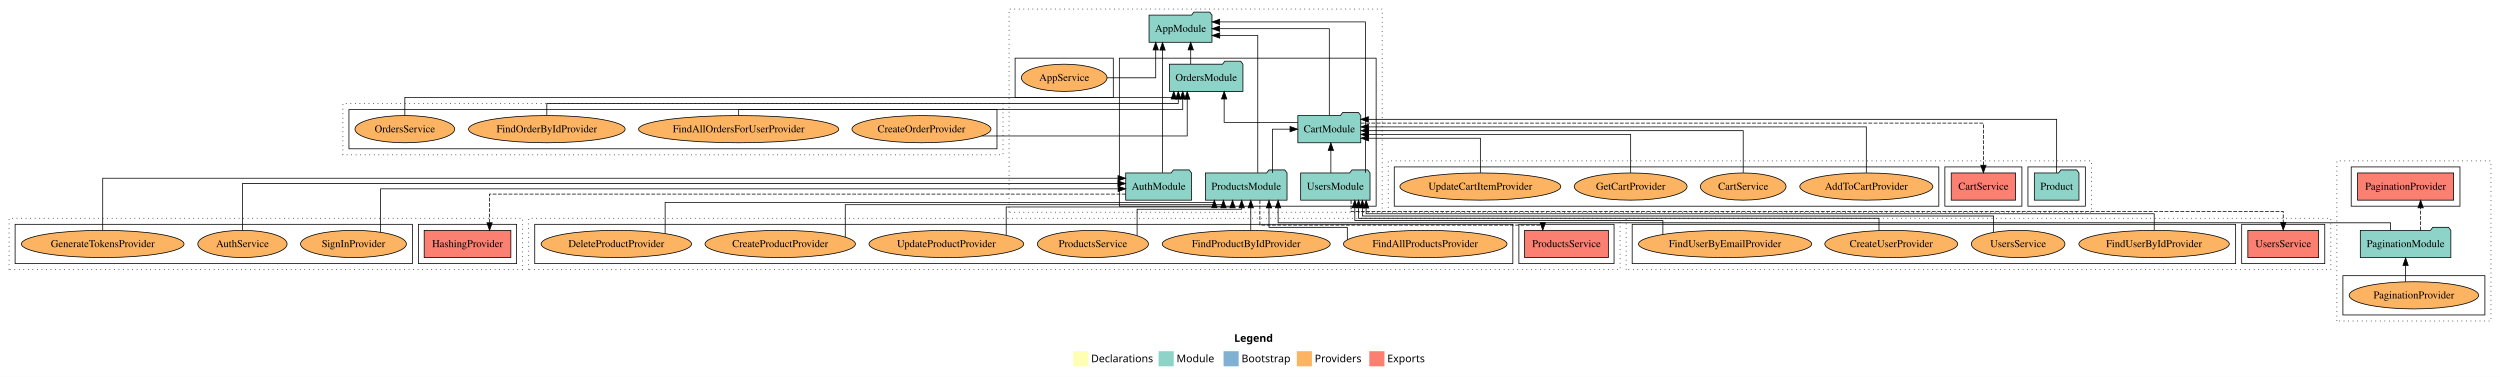
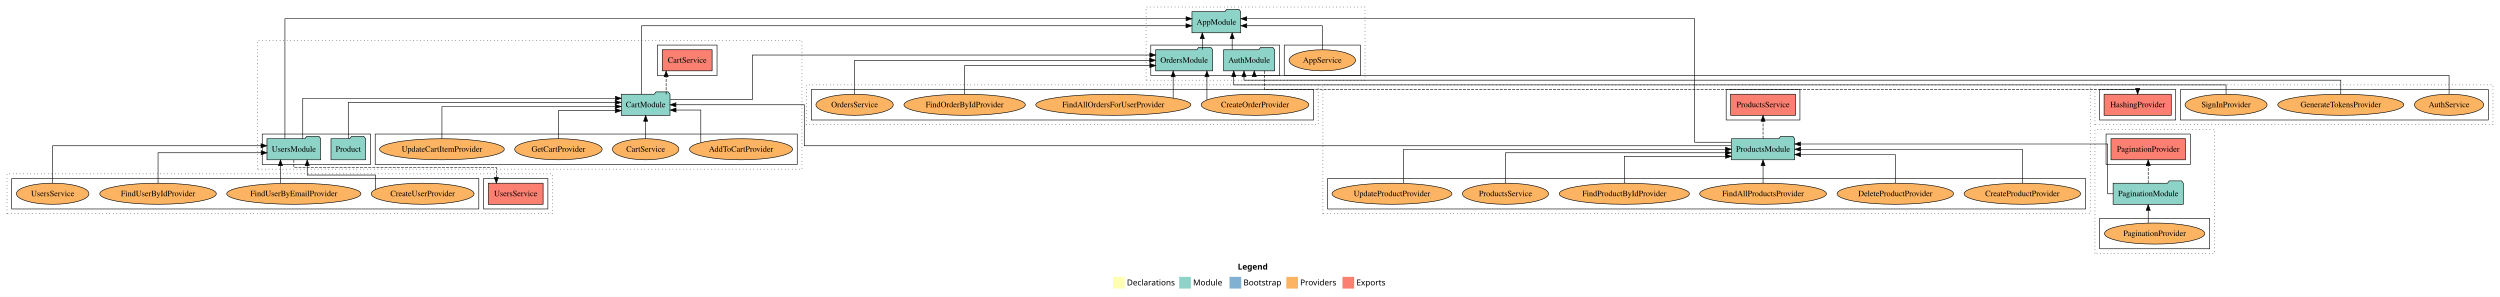
- <svg xmlns="http://www.w3.org/2000/svg" width="3310pt" height="499pt" viewBox="0.00 0.00 3310.00 499.00">
-   <g id="graph0" class="graph" transform="scale(1 1) rotate(0) translate(4 495)">
-     <polygon fill="white" stroke="transparent" points="-4,4 -4,-495 3306,-495 3306,4 -4,4" />
-     <text text-anchor="start" x="1630.01" y="-42.4" font-family="Times-12" font-weight="bold" font-size="14.00">Legend</text>
-     <polygon fill="#ffffb3" stroke="transparent" points="1417,-10 1417,-30 1437,-30 1437,-10 1417,-10" />
-     <text text-anchor="start" x="1440.63" y="-15.4" font-family="Times-12" font-size="14.00">  Declarations</text>
-     <polygon fill="#8dd3c7" stroke="transparent" points="1530,-10 1530,-30 1550,-30 1550,-10 1530,-10" />
-     <text text-anchor="start" x="1553.73" y="-15.4" font-family="Times-12" font-size="14.00">  Module</text>
-     <polygon fill="#80b1d3" stroke="transparent" points="1616,-10 1616,-30 1636,-30 1636,-10 1616,-10" />
-     <text text-anchor="start" x="1639.78" y="-15.4" font-family="Times-12" font-size="14.00">  Bootstrap</text>
-     <polygon fill="#fdb462" stroke="transparent" points="1713,-10 1713,-30 1733,-30 1733,-10 1713,-10" />
-     <text text-anchor="start" x="1736.67" y="-15.4" font-family="Times-12" font-size="14.00">  Providers</text>
-     <polygon fill="#fb8072" stroke="transparent" points="1809,-10 1809,-30 1829,-30 1829,-10 1809,-10" />
-     <text text-anchor="start" x="1832.73" y="-15.4" font-family="Times-12" font-size="14.00">  Exports</text>
+ <svg xmlns="http://www.w3.org/2000/svg" width="4271pt" height="507pt" viewBox="0.00 0.00 4271.00 507.00">
+   <g id="graph0" class="graph" transform="scale(1 1) rotate(0) translate(4 503)">
+     <polygon fill="white" stroke="transparent" points="-4,4 -4,-503 4267,-503 4267,4 -4,4" />
+     <text text-anchor="start" x="2110.51" y="-42.4" font-family="Times-12" font-weight="bold" font-size="14.00">Legend</text>
+     <polygon fill="#ffffb3" stroke="transparent" points="1897.5,-10 1897.5,-30 1917.5,-30 1917.5,-10 1897.5,-10" />
+     <text text-anchor="start" x="1921.13" y="-15.4" font-family="Times-12" font-size="14.00">  Declarations</text>
+     <polygon fill="#8dd3c7" stroke="transparent" points="2010.5,-10 2010.5,-30 2030.5,-30 2030.5,-10 2010.5,-10" />
+     <text text-anchor="start" x="2034.23" y="-15.4" font-family="Times-12" font-size="14.00">  Module</text>
+     <polygon fill="#80b1d3" stroke="transparent" points="2096.5,-10 2096.5,-30 2116.5,-30 2116.5,-10 2096.5,-10" />
+     <text text-anchor="start" x="2120.28" y="-15.4" font-family="Times-12" font-size="14.00">  Bootstrap</text>
+     <polygon fill="#fdb462" stroke="transparent" points="2193.5,-10 2193.5,-30 2213.5,-30 2213.5,-10 2193.5,-10" />
+     <text text-anchor="start" x="2217.17" y="-15.4" font-family="Times-12" font-size="14.00">  Providers</text>
+     <polygon fill="#fb8072" stroke="transparent" points="2289.5,-10 2289.5,-30 2309.5,-30 2309.5,-10 2289.5,-10" />
+     <text text-anchor="start" x="2313.23" y="-15.4" font-family="Times-12" font-size="14.00">  Exports</text>
+     <g id="clust25" class="cluster">
+       <polygon fill="none" stroke="black" stroke-dasharray="1,5" points="3575,-70 3575,-282 3779,-282 3779,-70 3575,-70" />
+     </g>
+     <g id="clust28" class="cluster">
+       <polygon fill="none" stroke="black" points="3594,-222 3594,-274 3738,-274 3738,-222 3594,-222" />
+     </g>
+     <g id="clust30" class="cluster">
+       <polygon fill="none" stroke="black" points="3583,-78 3583,-130 3771,-130 3771,-78 3583,-78" />
+     </g>
+     <g id="clust31" class="cluster">
+       <polygon fill="none" stroke="black" stroke-dasharray="1,5" points="2256,-138 2256,-358 3567,-358 3567,-138 2256,-138" />
+     </g>
+     <g id="clust34" class="cluster">
+       <polygon fill="none" stroke="black" points="2945,-298 2945,-350 3071,-350 3071,-298 2945,-298" />
+     </g>
+     <g id="clust36" class="cluster">
+       <polygon fill="none" stroke="black" points="2264,-146 2264,-198 3559,-198 3559,-146 2264,-146" />
+     </g>
+     <g id="clust13" class="cluster">
+       <polygon fill="none" stroke="black" stroke-dasharray="1,5" points="436,-214 436,-434 1366,-434 1366,-214 436,-214" />
+     </g>
+     <g id="clust16" class="cluster">
+       <polygon fill="none" stroke="black" points="1119,-374 1119,-426 1221,-426 1221,-374 1119,-374" />
+     </g>
+     <g id="clust18" class="cluster">
+       <polygon fill="none" stroke="black" points="637,-222 637,-274 1358,-274 1358,-222 637,-222" />
+     </g>
+     <g id="clust15" class="cluster">
+       <polygon fill="none" stroke="black" points="444,-222 444,-274 629,-274 629,-222 444,-222" />
+     </g>
    <g id="clust1" class="cluster">
-       <polygon fill="none" stroke="black" stroke-dasharray="1,5" points="1332,-214 1332,-483 1826,-483 1826,-214 1332,-214" />
+       <polygon fill="none" stroke="black" stroke-dasharray="1,5" points="1954,-366 1954,-491 2328,-491 2328,-366 1954,-366" />
+     </g>
+     <g id="clust6" class="cluster">
+       <polygon fill="none" stroke="black" points="2190,-374 2190,-426 2320,-426 2320,-374 2190,-374" />
    </g>
    <g id="clust3" class="cluster">
-       <polygon fill="none" stroke="black" points="1478,-222 1478,-418 1818,-418 1818,-222 1478,-222" />
-     </g>
-     <g id="clust6" class="cluster">
-       <polygon fill="none" stroke="black" points="1340,-366 1340,-418 1470,-418 1470,-366 1340,-366" />
+       <polygon fill="none" stroke="black" points="1962,-374 1962,-426 2182,-426 2182,-374 1962,-374" />
+     </g>
+     <g id="clust19" class="cluster">
+       <polygon fill="none" stroke="black" stroke-dasharray="1,5" points="1374,-290 1374,-358 2248,-358 2248,-290 1374,-290" />
+     </g>
+     <g id="clust24" class="cluster">
+       <polygon fill="none" stroke="black" points="1382,-298 1382,-350 2240,-350 2240,-298 1382,-298" />
+     </g>
+     <g id="clust37" class="cluster">
+       <polygon fill="none" stroke="black" stroke-dasharray="1,5" points="8,-138 8,-206 940,-206 940,-138 8,-138" />
+     </g>
+     <g id="clust40" class="cluster">
+       <polygon fill="none" stroke="black" points="822,-146 822,-198 932,-198 932,-146 822,-146" />
+     </g>
+     <g id="clust42" class="cluster">
+       <polygon fill="none" stroke="black" points="16,-146 16,-198 814,-198 814,-146 16,-146" />
    </g>
    <g id="clust7" class="cluster">
-       <polygon fill="none" stroke="black" stroke-dasharray="1,5" points="8,-138 8,-206 688,-206 688,-138 8,-138" />
+       <polygon fill="none" stroke="black" stroke-dasharray="1,5" points="3575,-290 3575,-358 4255,-358 4255,-290 3575,-290" />
+     </g>
+     <g id="clust12" class="cluster">
+       <polygon fill="none" stroke="black" points="3721,-298 3721,-350 4247,-350 4247,-298 3721,-298" />
    </g>
    <g id="clust10" class="cluster">
-       <polygon fill="none" stroke="black" points="550,-146 550,-198 680,-198 680,-146 550,-146" />
-     </g>
-     <g id="clust12" class="cluster">
-       <polygon fill="none" stroke="black" points="16,-146 16,-198 542,-198 542,-146 16,-146" />
-     </g>
-     <g id="clust13" class="cluster">
-       <polygon fill="none" stroke="black" stroke-dasharray="1,5" points="1834,-214 1834,-282 2765,-282 2765,-214 1834,-214" />
-     </g>
-     <g id="clust15" class="cluster">
-       <polygon fill="none" stroke="black" points="2681,-222 2681,-274 2757,-274 2757,-222 2681,-222" />
-     </g>
-     <g id="clust16" class="cluster">
-       <polygon fill="none" stroke="black" points="2571,-222 2571,-274 2673,-274 2673,-222 2571,-222" />
-     </g>
-     <g id="clust18" class="cluster">
-       <polygon fill="none" stroke="black" points="1842,-222 1842,-274 2563,-274 2563,-222 1842,-222" />
-     </g>
-     <g id="clust19" class="cluster">
-       <polygon fill="none" stroke="black" stroke-dasharray="1,5" points="450,-290 450,-358 1324,-358 1324,-290 450,-290" />
-     </g>
-     <g id="clust24" class="cluster">
-       <polygon fill="none" stroke="black" points="458,-298 458,-350 1316,-350 1316,-298 458,-298" />
-     </g>
-     <g id="clust25" class="cluster">
-       <polygon fill="none" stroke="black" stroke-dasharray="1,5" points="3090,-70 3090,-282 3294,-282 3294,-70 3090,-70" />
-     </g>
-     <g id="clust28" class="cluster">
-       <polygon fill="none" stroke="black" points="3109,-222 3109,-274 3253,-274 3253,-222 3109,-222" />
-     </g>
-     <g id="clust30" class="cluster">
-       <polygon fill="none" stroke="black" points="3098,-78 3098,-130 3286,-130 3286,-78 3098,-78" />
-     </g>
-     <g id="clust31" class="cluster">
-       <polygon fill="none" stroke="black" stroke-dasharray="1,5" points="696,-138 696,-206 2141,-206 2141,-138 696,-138" />
-     </g>
-     <g id="clust34" class="cluster">
-       <polygon fill="none" stroke="black" points="2007,-146 2007,-198 2133,-198 2133,-146 2007,-146" />
-     </g>
-     <g id="clust36" class="cluster">
-       <polygon fill="none" stroke="black" points="704,-146 704,-198 1999,-198 1999,-146 704,-146" />
-     </g>
-     <g id="clust37" class="cluster">
-       <polygon fill="none" stroke="black" stroke-dasharray="1,5" points="2149,-138 2149,-206 3082,-206 3082,-138 2149,-138" />
-     </g>
-     <g id="clust40" class="cluster">
-       <polygon fill="none" stroke="black" points="2964,-146 2964,-198 3074,-198 3074,-146 2964,-146" />
-     </g>
-     <g id="clust42" class="cluster">
-       <polygon fill="none" stroke="black" points="2157,-146 2157,-198 2956,-198 2956,-146 2157,-146" />
+       <polygon fill="none" stroke="black" points="3583,-298 3583,-350 3713,-350 3713,-298 3583,-298" />
    </g>
    <g id="node1" class="node">
-       <polygon fill="#8dd3c7" stroke="black" points="1573.55,-266 1570.55,-270 1549.55,-270 1546.55,-266 1486.45,-266 1486.45,-230 1573.55,-230 1573.55,-266" />
-       <text text-anchor="middle" x="1530" y="-243.8" font-family="Times,serif" font-size="14.00">AuthModule</text>
+       <polygon fill="#8dd3c7" stroke="black" points="2173.55,-418 2170.55,-422 2149.55,-422 2146.55,-418 2086.45,-418 2086.45,-382 2173.55,-382 2173.55,-418" />
+       <text text-anchor="middle" x="2130" y="-395.8" font-family="Times,serif" font-size="14.00">AuthModule</text>
    </g>
    <g id="node6" class="node">
-       <polygon fill="#8dd3c7" stroke="black" points="1600.66,-475 1597.66,-479 1576.66,-479 1573.66,-475 1517.34,-475 1517.34,-439 1600.66,-439 1600.66,-475" />
-       <text text-anchor="middle" x="1559" y="-452.8" font-family="Times,serif" font-size="14.00">AppModule</text>
+       <polygon fill="#8dd3c7" stroke="black" points="2115.66,-483 2112.66,-487 2091.66,-487 2088.66,-483 2032.34,-483 2032.34,-447 2115.66,-447 2115.66,-483" />
+       <text text-anchor="middle" x="2074" y="-460.8" font-family="Times,serif" font-size="14.00">AppModule</text>
    </g>
    <g id="edge1" class="edge">
-       <path fill="none" stroke="black" d="M1535.18,-266.18C1535.18,-266.18 1535.18,-428.71 1535.18,-428.71" />
-       <polygon fill="black" stroke="black" points="1531.68,-428.71 1535.18,-438.71 1538.68,-428.71 1531.68,-428.71" />
+       <path fill="none" stroke="black" d="M2101.03,-418.11C2101.03,-418.11 2101.03,-436.99 2101.03,-436.99" />
+       <polygon fill="black" stroke="black" points="2097.53,-436.99 2101.03,-446.99 2104.53,-436.99 2097.53,-436.99" />
    </g>
    <g id="node8" class="node">
-       <polygon fill="#fb8072" stroke="black" points="672.37,-190 557.63,-190 557.63,-154 672.37,-154 672.37,-190" />
-       <text text-anchor="middle" x="615" y="-167.8" font-family="Times,serif" font-size="14.00">HashingProvider </text>
+       <polygon fill="#fb8072" stroke="black" points="3705.37,-342 3590.63,-342 3590.63,-306 3705.37,-306 3705.37,-342" />
+       <text text-anchor="middle" x="3648" y="-319.8" font-family="Times,serif" font-size="14.00">HashingProvider </text>
    </g>
    <g id="edge7" class="edge">
-       <path fill="none" stroke="black" stroke-dasharray="5,2" d="M1486.37,-238C1308.08,-238 644.18,-238 644.18,-238 644.18,-238 644.18,-200.03 644.18,-200.03" />
-       <polygon fill="black" stroke="black" points="647.68,-200.03 644.18,-190.03 640.68,-200.03 647.68,-200.03" />
+       <path fill="none" stroke="black" stroke-dasharray="5,2" d="M2156.26,-381.95C2156.26,-367.63 2156.26,-350 2156.26,-350 2156.26,-350 3648,-350 3648,-350 3648,-350 3648,-349.21 3648,-349.21" />
+       <polygon fill="black" stroke="black" points="3651.5,-352.06 3648,-342.06 3644.5,-352.06 3651.5,-352.06" />
    </g>
    <g id="node2" class="node">
-       <polygon fill="#8dd3c7" stroke="black" points="1797.65,-342 1794.65,-346 1773.65,-346 1770.65,-342 1714.35,-342 1714.35,-306 1797.65,-306 1797.65,-342" />
-       <text text-anchor="middle" x="1756" y="-319.8" font-family="Times,serif" font-size="14.00">CartModule</text>
+       <polygon fill="#8dd3c7" stroke="black" points="1140.65,-342 1137.65,-346 1116.65,-346 1113.65,-342 1057.35,-342 1057.35,-306 1140.65,-306 1140.65,-342" />
+       <text text-anchor="middle" x="1099" y="-319.8" font-family="Times,serif" font-size="14.00">CartModule</text>
    </g>
    <g id="node3" class="node">
-       <polygon fill="#8dd3c7" stroke="black" points="1641.64,-410 1638.64,-414 1617.64,-414 1614.64,-410 1544.36,-410 1544.36,-374 1641.64,-374 1641.64,-410" />
-       <text text-anchor="middle" x="1593" y="-387.8" font-family="Times,serif" font-size="14.00">OrdersModule</text>
+       <polygon fill="#8dd3c7" stroke="black" points="2067.64,-418 2064.64,-422 2043.64,-422 2040.64,-418 1970.36,-418 1970.36,-382 2067.64,-382 2067.64,-418" />
+       <text text-anchor="middle" x="2019" y="-395.8" font-family="Times,serif" font-size="14.00">OrdersModule</text>
    </g>
    <g id="edge19" class="edge">
-       <path fill="none" stroke="black" d="M1714.23,-333C1673.22,-333 1616.77,-333 1616.77,-333 1616.77,-333 1616.77,-363.98 1616.77,-363.98" />
-       <polygon fill="black" stroke="black" points="1613.27,-363.98 1616.77,-373.98 1620.27,-363.98 1613.27,-363.98" />
+       <path fill="none" stroke="black" d="M1140.88,-333C1194.77,-333 1281.53,-333 1281.53,-333 1281.53,-333 1281.53,-409 1281.53,-409 1281.53,-409 1960.33,-409 1960.33,-409" />
+       <polygon fill="black" stroke="black" points="1960.33,-412.5 1970.33,-409 1960.33,-405.5 1960.33,-412.5" />
    </g>
    <g id="edge2" class="edge">
-       <path fill="none" stroke="black" d="M1756,-342.21C1756,-378.64 1756,-457 1756,-457 1756,-457 1610.78,-457 1610.78,-457" />
-       <polygon fill="black" stroke="black" points="1610.78,-453.5 1600.78,-457 1610.78,-460.5 1610.78,-453.5" />
+       <path fill="none" stroke="black" d="M1092.19,-342.21C1092.19,-379.06 1092.19,-459 1092.19,-459 1092.19,-459 2022.13,-459 2022.13,-459" />
+       <polygon fill="black" stroke="black" points="2022.13,-462.5 2032.13,-459 2022.13,-455.5 2022.13,-462.5" />
    </g>
    <g id="node13" class="node">
-       <polygon fill="#fb8072" stroke="black" points="2664.58,-266 2579.42,-266 2579.42,-230 2664.58,-230 2664.58,-266" />
-       <text text-anchor="middle" x="2622" y="-243.8" font-family="Times,serif" font-size="14.00">CartService </text>
+       <polygon fill="#fb8072" stroke="black" points="1212.58,-418 1127.42,-418 1127.42,-382 1212.58,-382 1212.58,-418" />
+       <text text-anchor="middle" x="1170" y="-395.8" font-family="Times,serif" font-size="14.00">CartService </text>
    </g>
    <g id="edge14" class="edge">
-       <path fill="none" stroke="black" stroke-dasharray="5,2" d="M1797.77,-332C1970.76,-332 2622,-332 2622,-332 2622,-332 2622,-276.23 2622,-276.23" />
-       <polygon fill="black" stroke="black" points="2625.5,-276.23 2622,-266.23 2618.5,-276.23 2625.5,-276.23" />
+       <path fill="none" stroke="black" stroke-dasharray="5,2" d="M1134.02,-342.01C1134.02,-342.01 1134.02,-371.85 1134.02,-371.85" />
+       <polygon fill="black" stroke="black" points="1130.52,-371.85 1134.02,-381.85 1137.52,-371.85 1130.52,-371.85" />
    </g>
    <g id="edge3" class="edge">
-       <path fill="none" stroke="black" d="M1572.5,-410.11C1572.5,-410.11 1572.5,-428.99 1572.5,-428.99" />
-       <polygon fill="black" stroke="black" points="1569,-428.99 1572.5,-438.99 1576,-428.99 1569,-428.99" />
+       <path fill="none" stroke="black" d="M2050,-418.11C2050,-418.11 2050,-436.99 2050,-436.99" />
+       <polygon fill="black" stroke="black" points="2046.5,-436.99 2050,-446.99 2053.5,-436.99 2046.5,-436.99" />
    </g>
    <g id="node4" class="node">
-       <polygon fill="#8dd3c7" stroke="black" points="1700.04,-266 1697.04,-270 1676.04,-270 1673.04,-266 1591.96,-266 1591.96,-230 1700.04,-230 1700.04,-266" />
-       <text text-anchor="middle" x="1646" y="-243.8" font-family="Times,serif" font-size="14.00">ProductsModule</text>
+       <polygon fill="#8dd3c7" stroke="black" points="3062.04,-266 3059.04,-270 3038.04,-270 3035.04,-266 2953.96,-266 2953.96,-230 3062.04,-230 3062.04,-266" />
+       <text text-anchor="middle" x="3008" y="-243.8" font-family="Times,serif" font-size="14.00">ProductsModule</text>
    </g>
    <g id="edge12" class="edge">
-       <path fill="none" stroke="black" d="M1680.79,-266.01C1680.79,-288.49 1680.79,-324 1680.79,-324 1680.79,-324 1704,-324 1704,-324" />
-       <polygon fill="black" stroke="black" points="1704,-327.5 1714,-324 1704,-320.5 1704,-327.5" />
+       <path fill="none" stroke="black" d="M2953.5,-254C2669.28,-254 1370,-254 1370,-254 1370,-254 1370,-324 1370,-324 1370,-324 1150.75,-324 1150.75,-324" />
+       <polygon fill="black" stroke="black" points="1150.75,-320.5 1140.75,-324 1150.75,-327.5 1150.75,-320.5" />
    </g>
    <g id="edge4" class="edge">
-       <path fill="none" stroke="black" d="M1661.3,-266.1C1661.3,-315.33 1661.3,-448 1661.3,-448 1661.3,-448 1610.91,-448 1610.91,-448" />
-       <polygon fill="black" stroke="black" points="1610.91,-444.5 1600.91,-448 1610.91,-451.5 1610.91,-444.5" />
+       <path fill="none" stroke="black" d="M2953.66,-260C2923.14,-260 2891.11,-260 2891.11,-260 2891.11,-260 2891.11,-471 2891.11,-471 2891.11,-471 2125.93,-471 2125.93,-471" />
+       <polygon fill="black" stroke="black" points="2125.93,-467.5 2115.93,-471 2125.93,-474.5 2125.93,-467.5" />
    </g>
    <g id="node25" class="node">
-       <polygon fill="#fb8072" stroke="black" points="2125.47,-190 2014.53,-190 2014.53,-154 2125.47,-154 2125.47,-190" />
-       <text text-anchor="middle" x="2070" y="-167.8" font-family="Times,serif" font-size="14.00">ProductsService </text>
+       <polygon fill="#fb8072" stroke="black" points="3063.47,-342 2952.53,-342 2952.53,-306 3063.47,-306 3063.47,-342" />
+       <text text-anchor="middle" x="3008" y="-319.8" font-family="Times,serif" font-size="14.00">ProductsService </text>
    </g>
    <g id="edge27" class="edge">
-       <path fill="none" stroke="black" stroke-dasharray="5,2" d="M1664.09,-229.88C1664.09,-215.22 1664.09,-197 1664.09,-197 1664.09,-197 2038.63,-197 2038.63,-197 2038.63,-197 2038.63,-196.32 2038.63,-196.32" />
-       <polygon fill="black" stroke="black" points="2042.13,-200.17 2038.63,-190.17 2035.13,-200.17 2042.13,-200.17" />
+       <path fill="none" stroke="black" stroke-dasharray="5,2" d="M3008,-266.01C3008,-266.01 3008,-295.85 3008,-295.85" />
+       <polygon fill="black" stroke="black" points="3004.5,-295.85 3008,-305.85 3011.5,-295.85 3004.5,-295.85" />
    </g>
    <g id="node5" class="node">
-       <polygon fill="#8dd3c7" stroke="black" points="1809.92,-266 1806.92,-270 1785.92,-270 1782.92,-266 1718.08,-266 1718.08,-230 1809.92,-230 1809.92,-266" />
-       <text text-anchor="middle" x="1764" y="-243.8" font-family="Times,serif" font-size="14.00">UsersModule</text>
+       <polygon fill="#8dd3c7" stroke="black" points="543.92,-266 540.92,-270 519.92,-270 516.92,-266 452.08,-266 452.08,-230 543.92,-230 543.92,-266" />
+       <text text-anchor="middle" x="498" y="-243.8" font-family="Times,serif" font-size="14.00">UsersModule</text>
    </g>
    <g id="edge13" class="edge">
-       <path fill="none" stroke="black" d="M1758.06,-266.01C1758.06,-266.01 1758.06,-295.85 1758.06,-295.85" />
-       <polygon fill="black" stroke="black" points="1754.56,-295.85 1758.06,-305.85 1761.56,-295.85 1754.56,-295.85" />
+       <path fill="none" stroke="black" d="M513.24,-266.03C513.24,-291.51 513.24,-335 513.24,-335 513.24,-335 1047.34,-335 1047.34,-335" />
+       <polygon fill="black" stroke="black" points="1047.34,-338.5 1057.34,-335 1047.34,-331.5 1047.34,-338.5" />
    </g>
    <g id="edge5" class="edge">
-       <path fill="none" stroke="black" d="M1803.77,-266.21C1803.77,-318.61 1803.77,-466 1803.77,-466 1803.77,-466 1610.8,-466 1610.8,-466" />
-       <polygon fill="black" stroke="black" points="1610.8,-462.5 1600.8,-466 1610.8,-469.5 1610.8,-462.5" />
+       <path fill="none" stroke="black" d="M482.76,-266.25C482.76,-319.51 482.76,-471 482.76,-471 482.76,-471 2022.26,-471 2022.26,-471" />
+       <polygon fill="black" stroke="black" points="2022.26,-474.5 2032.26,-471 2022.26,-467.5 2022.26,-474.5" />
    </g>
    <g id="node32" class="node">
-       <polygon fill="#fb8072" stroke="black" points="3065.85,-190 2972.15,-190 2972.15,-154 3065.85,-154 3065.85,-190" />
-       <text text-anchor="middle" x="3019" y="-167.8" font-family="Times,serif" font-size="14.00">UsersService </text>
+       <polygon fill="#fb8072" stroke="black" points="923.85,-190 830.15,-190 830.15,-154 923.85,-154 923.85,-190" />
+       <text text-anchor="middle" x="877" y="-167.8" font-family="Times,serif" font-size="14.00">UsersService </text>
    </g>
    <g id="edge34" class="edge">
-       <path fill="none" stroke="black" stroke-dasharray="5,2" d="M1784.82,-229.96C1784.82,-222.25 1784.82,-215 1784.82,-215 1784.82,-215 3019,-215 3019,-215 3019,-215 3019,-200.49 3019,-200.49" />
-       <polygon fill="black" stroke="black" points="3022.5,-200.49 3019,-190.49 3015.5,-200.49 3022.5,-200.49" />
+       <path fill="none" stroke="black" stroke-dasharray="5,2" d="M498,-229.97C498,-223.15 498,-217 498,-217 498,-217 843.91,-217 843.91,-217 843.91,-217 843.91,-200.04 843.91,-200.04" />
+       <polygon fill="black" stroke="black" points="847.41,-200.04 843.91,-190.04 840.41,-200.04 847.41,-200.04" />
    </g>
    <g id="node7" class="node">
-       <ellipse fill="#fdb462" stroke="black" cx="1405" cy="-392" rx="56.74" ry="18" />
-       <text text-anchor="middle" x="1405" y="-387.8" font-family="Times,serif" font-size="14.00">AppService</text>
+       <ellipse fill="#fdb462" stroke="black" cx="2255" cy="-400" rx="56.74" ry="18" />
+       <text text-anchor="middle" x="2255" y="-395.8" font-family="Times,serif" font-size="14.00">AppService</text>
    </g>
    <g id="edge6" class="edge">
-       <path fill="none" stroke="black" d="M1461.68,-392C1493.22,-392 1526.18,-392 1526.18,-392 1526.18,-392 1526.18,-428.89 1526.18,-428.89" />
-       <polygon fill="black" stroke="black" points="1522.68,-428.89 1526.18,-438.89 1529.68,-428.89 1522.68,-428.89" />
+       <path fill="none" stroke="black" d="M2255,-418.02C2255,-435.37 2255,-459 2255,-459 2255,-459 2125.98,-459 2125.98,-459" />
+       <polygon fill="black" stroke="black" points="2125.98,-455.5 2115.98,-459 2125.98,-462.5 2125.98,-455.5" />
    </g>
    <g id="node9" class="node">
-       <ellipse fill="#fdb462" stroke="black" cx="317" cy="-172" rx="59.11" ry="18" />
-       <text text-anchor="middle" x="317" y="-167.8" font-family="Times,serif" font-size="14.00">AuthService</text>
+       <ellipse fill="#fdb462" stroke="black" cx="4180" cy="-324" rx="59.11" ry="18" />
+       <text text-anchor="middle" x="4180" y="-319.8" font-family="Times,serif" font-size="14.00">AuthService</text>
    </g>
    <g id="edge8" class="edge">
-       <path fill="none" stroke="black" d="M317,-190.15C317,-213.76 317,-252 317,-252 317,-252 1476.11,-252 1476.11,-252" />
-       <polygon fill="black" stroke="black" points="1476.11,-255.5 1486.11,-252 1476.11,-248.5 1476.11,-255.5" />
+       <path fill="none" stroke="black" d="M4180,-342.05C4180,-356.37 4180,-374 4180,-374 4180,-374 2138.75,-374 2138.75,-374 2138.75,-374 2138.75,-374.79 2138.75,-374.79" />
+       <polygon fill="black" stroke="black" points="2135.25,-371.94 2138.75,-381.94 2142.25,-371.94 2135.25,-371.94" />
    </g>
    <g id="node10" class="node">
-       <ellipse fill="#fdb462" stroke="black" cx="132" cy="-172" rx="107.63" ry="18" />
-       <text text-anchor="middle" x="132" y="-167.8" font-family="Times,serif" font-size="14.00">GenerateTokensProvider</text>
+       <ellipse fill="#fdb462" stroke="black" cx="3995" cy="-324" rx="107.63" ry="18" />
+       <text text-anchor="middle" x="3995" y="-319.8" font-family="Times,serif" font-size="14.00">GenerateTokensProvider</text>
    </g>
    <g id="edge9" class="edge">
-       <path fill="none" stroke="black" d="M132,-190.03C132,-215.51 132,-259 132,-259 132,-259 1476.24,-259 1476.24,-259" />
-       <polygon fill="black" stroke="black" points="1476.24,-262.5 1486.24,-259 1476.24,-255.5 1476.24,-262.5" />
+       <path fill="none" stroke="black" d="M3995,-342.06C3995,-353.44 3995,-366 3995,-366 3995,-366 2121.25,-366 2121.25,-366 2121.25,-366 2121.25,-371.81 2121.25,-371.81" />
+       <polygon fill="black" stroke="black" points="2117.75,-371.81 2121.25,-381.81 2124.75,-371.81 2117.75,-371.81" />
    </g>
    <g id="node11" class="node">
-       <ellipse fill="#fdb462" stroke="black" cx="464" cy="-172" rx="70.08" ry="18" />
-       <text text-anchor="middle" x="464" y="-167.8" font-family="Times,serif" font-size="14.00">SignInProvider</text>
+       <ellipse fill="#fdb462" stroke="black" cx="3799" cy="-324" rx="70.08" ry="18" />
+       <text text-anchor="middle" x="3799" y="-319.8" font-family="Times,serif" font-size="14.00">SignInProvider</text>
    </g>
    <g id="edge10" class="edge">
-       <path fill="none" stroke="black" d="M499.89,-187.48C499.89,-208.91 499.89,-245 499.89,-245 499.89,-245 1476.4,-245 1476.4,-245" />
-       <polygon fill="black" stroke="black" points="1476.4,-248.5 1486.4,-245 1476.4,-241.5 1476.4,-248.5" />
+       <path fill="none" stroke="black" d="M3799,-342.19C3799,-350.28 3799,-358 3799,-358 3799,-358 2103.74,-358 2103.74,-358 2103.74,-358 2103.74,-371.94 2103.74,-371.94" />
+       <polygon fill="black" stroke="black" points="2100.24,-371.94 2103.74,-381.94 2107.24,-371.94 2100.24,-371.94" />
    </g>
    <g id="node12" class="node">
-       <polygon fill="#8dd3c7" stroke="black" points="2748.55,-266 2745.55,-270 2724.55,-270 2721.55,-266 2689.45,-266 2689.45,-230 2748.55,-230 2748.55,-266" />
-       <text text-anchor="middle" x="2719" y="-243.8" font-family="Times,serif" font-size="14.00">Product</text>
+       <polygon fill="#8dd3c7" stroke="black" points="620.55,-266 617.55,-270 596.55,-270 593.55,-266 561.45,-266 561.45,-230 620.55,-230 620.55,-266" />
+       <text text-anchor="middle" x="591" y="-243.8" font-family="Times,serif" font-size="14.00">Product</text>
    </g>
    <g id="edge11" class="edge">
-       <path fill="none" stroke="black" d="M2719,-266.01C2719,-292.02 2719,-337 2719,-337 2719,-337 1807.69,-337 1807.69,-337" />
-       <polygon fill="black" stroke="black" points="1807.69,-333.5 1797.69,-337 1807.69,-340.5 1807.69,-333.5" />
+       <path fill="none" stroke="black" d="M591,-266.15C591,-289.76 591,-328 591,-328 591,-328 1047,-328 1047,-328" />
+       <polygon fill="black" stroke="black" points="1047,-331.5 1057,-328 1047,-324.5 1047,-331.5" />
    </g>
    <g id="node14" class="node">
-       <ellipse fill="#fdb462" stroke="black" cx="2467" cy="-248" rx="88.04" ry="18" />
-       <text text-anchor="middle" x="2467" y="-243.8" font-family="Times,serif" font-size="14.00">AddToCartProvider</text>
+       <ellipse fill="#fdb462" stroke="black" cx="1262" cy="-248" rx="88.04" ry="18" />
+       <text text-anchor="middle" x="1262" y="-243.8" font-family="Times,serif" font-size="14.00">AddToCartProvider</text>
    </g>
    <g id="edge15" class="edge">
-       <path fill="none" stroke="black" d="M2467,-266.32C2467,-289.66 2467,-327 2467,-327 2467,-327 1807.82,-327 1807.82,-327" />
-       <polygon fill="black" stroke="black" points="1807.82,-323.5 1797.82,-327 1807.82,-330.5 1807.82,-323.5" />
+       <path fill="none" stroke="black" d="M1193.26,-259.37C1193.26,-278.48 1193.26,-315 1193.26,-315 1193.26,-315 1150.89,-315 1150.89,-315" />
+       <polygon fill="black" stroke="black" points="1150.89,-311.5 1140.89,-315 1150.89,-318.5 1150.89,-311.5" />
    </g>
    <g id="node15" class="node">
-       <ellipse fill="#fdb462" stroke="black" cx="2304" cy="-248" rx="56.73" ry="18" />
-       <text text-anchor="middle" x="2304" y="-243.8" font-family="Times,serif" font-size="14.00">CartService</text>
+       <ellipse fill="#fdb462" stroke="black" cx="1099" cy="-248" rx="56.73" ry="18" />
+       <text text-anchor="middle" x="1099" y="-243.8" font-family="Times,serif" font-size="14.00">CartService</text>
    </g>
    <g id="edge16" class="edge">
-       <path fill="none" stroke="black" d="M2304,-266.29C2304,-288.21 2304,-322 2304,-322 2304,-322 1808.09,-322 1808.09,-322" />
-       <polygon fill="black" stroke="black" points="1808.09,-318.5 1798.09,-322 1808.09,-325.5 1808.09,-318.5" />
+       <path fill="none" stroke="black" d="M1099,-266.01C1099,-266.01 1099,-295.85 1099,-295.85" />
+       <polygon fill="black" stroke="black" points="1095.5,-295.85 1099,-305.85 1102.5,-295.85 1095.5,-295.85" />
    </g>
    <g id="node16" class="node">
-       <ellipse fill="#fdb462" stroke="black" cx="2155" cy="-248" rx="74.71" ry="18" />
-       <text text-anchor="middle" x="2155" y="-243.8" font-family="Times,serif" font-size="14.00">GetCartProvider</text>
+       <ellipse fill="#fdb462" stroke="black" cx="950" cy="-248" rx="74.71" ry="18" />
+       <text text-anchor="middle" x="950" y="-243.8" font-family="Times,serif" font-size="14.00">GetCartProvider</text>
    </g>
    <g id="edge17" class="edge">
-       <path fill="none" stroke="black" d="M2155,-266.13C2155,-286.57 2155,-317 2155,-317 2155,-317 1807.95,-317 1807.95,-317" />
-       <polygon fill="black" stroke="black" points="1807.95,-313.5 1797.95,-317 1807.95,-320.5 1807.95,-313.5" />
+       <path fill="none" stroke="black" d="M950,-266.03C950,-285.58 950,-314 950,-314 950,-314 1047.1,-314 1047.1,-314" />
+       <polygon fill="black" stroke="black" points="1047.1,-317.5 1057.1,-314 1047.1,-310.5 1047.1,-317.5" />
    </g>
    <g id="node17" class="node">
-       <ellipse fill="#fdb462" stroke="black" cx="1956" cy="-248" rx="106.5" ry="18" />
-       <text text-anchor="middle" x="1956" y="-243.8" font-family="Times,serif" font-size="14.00">UpdateCartItemProvider</text>
+       <ellipse fill="#fdb462" stroke="black" cx="751" cy="-248" rx="106.5" ry="18" />
+       <text text-anchor="middle" x="751" y="-243.8" font-family="Times,serif" font-size="14.00">UpdateCartItemProvider</text>
    </g>
    <g id="edge18" class="edge">
-       <path fill="none" stroke="black" d="M1956,-266.17C1956,-285.09 1956,-312 1956,-312 1956,-312 1807.93,-312 1807.93,-312" />
-       <polygon fill="black" stroke="black" points="1807.93,-308.5 1797.93,-312 1807.93,-315.5 1807.93,-308.5" />
+       <path fill="none" stroke="black" d="M751,-266.04C751,-287.66 751,-321 751,-321 751,-321 1047.02,-321 1047.02,-321" />
+       <polygon fill="black" stroke="black" points="1047.02,-324.5 1057.02,-321 1047.02,-317.5 1047.02,-324.5" />
    </g>
    <g id="node18" class="node">
-       <ellipse fill="#fdb462" stroke="black" cx="1216" cy="-324" rx="92.01" ry="18" />
-       <text text-anchor="middle" x="1216" y="-319.8" font-family="Times,serif" font-size="14.00">CreateOrderProvider</text>
+       <ellipse fill="#fdb462" stroke="black" cx="2140" cy="-324" rx="92.01" ry="18" />
+       <text text-anchor="middle" x="2140" y="-319.8" font-family="Times,serif" font-size="14.00">CreateOrderProvider</text>
    </g>
    <g id="edge20" class="edge">
-       <path fill="none" stroke="black" d="M1295.84,-315C1399.65,-315 1567.86,-315 1567.86,-315 1567.86,-315 1567.86,-363.75 1567.86,-363.75" />
-       <polygon fill="black" stroke="black" points="1564.36,-363.75 1567.86,-373.75 1571.36,-363.75 1564.36,-363.75" />
+       <path fill="none" stroke="black" d="M2057.91,-332.13C2057.91,-332.13 2057.91,-371.88 2057.91,-371.88" />
+       <polygon fill="black" stroke="black" points="2054.41,-371.88 2057.91,-381.88 2061.41,-371.88 2054.41,-371.88" />
    </g>
    <g id="node19" class="node">
-       <ellipse fill="#fdb462" stroke="black" cx="974" cy="-324" rx="132.5" ry="18" />
-       <text text-anchor="middle" x="974" y="-319.8" font-family="Times,serif" font-size="14.00">FindAllOrdersForUserProvider</text>
+       <ellipse fill="#fdb462" stroke="black" cx="1898" cy="-324" rx="132.5" ry="18" />
+       <text text-anchor="middle" x="1898" y="-319.8" font-family="Times,serif" font-size="14.00">FindAllOrdersForUserProvider</text>
    </g>
    <g id="edge21" class="edge">
-       <path fill="none" stroke="black" d="M974,-342.06C974,-346.49 974,-350 974,-350 974,-350 1561.94,-350 1561.94,-350 1561.94,-350 1561.94,-363.94 1561.94,-363.94" />
-       <polygon fill="black" stroke="black" points="1558.44,-363.94 1561.94,-373.94 1565.44,-363.94 1558.44,-363.94" />
+       <path fill="none" stroke="black" d="M2000.22,-335.54C2000.22,-335.54 2000.22,-371.83 2000.22,-371.83" />
+       <polygon fill="black" stroke="black" points="1996.72,-371.83 2000.22,-381.83 2003.72,-371.83 1996.72,-371.83" />
    </g>
    <g id="node20" class="node">
-       <ellipse fill="#fdb462" stroke="black" cx="720" cy="-324" rx="103.65" ry="18" />
-       <text text-anchor="middle" x="720" y="-319.8" font-family="Times,serif" font-size="14.00">FindOrderByIdProvider</text>
+       <ellipse fill="#fdb462" stroke="black" cx="1644" cy="-324" rx="103.65" ry="18" />
+       <text text-anchor="middle" x="1644" y="-319.8" font-family="Times,serif" font-size="14.00">FindOrderByIdProvider</text>
    </g>
    <g id="edge22" class="edge">
-       <path fill="none" stroke="black" d="M720,-342.19C720,-350.28 720,-358 720,-358 720,-358 1556.02,-358 1556.02,-358 1556.02,-358 1556.02,-363.81 1556.02,-363.81" />
-       <polygon fill="black" stroke="black" points="1552.52,-363.81 1556.02,-373.81 1559.52,-363.81 1552.52,-363.81" />
+       <path fill="none" stroke="black" d="M1644,-342.31C1644,-362.15 1644,-391 1644,-391 1644,-391 1960.36,-391 1960.36,-391" />
+       <polygon fill="black" stroke="black" points="1960.36,-394.5 1970.36,-391 1960.36,-387.5 1960.36,-394.5" />
    </g>
    <g id="node21" class="node">
-       <ellipse fill="#fdb462" stroke="black" cx="532" cy="-324" rx="66.03" ry="18" />
-       <text text-anchor="middle" x="532" y="-319.8" font-family="Times,serif" font-size="14.00">OrdersService</text>
+       <ellipse fill="#fdb462" stroke="black" cx="1456" cy="-324" rx="66.03" ry="18" />
+       <text text-anchor="middle" x="1456" y="-319.8" font-family="Times,serif" font-size="14.00">OrdersService</text>
    </g>
    <g id="edge23" class="edge">
-       <path fill="none" stroke="black" d="M532,-342.06C532,-353.44 532,-366 532,-366 532,-366 1550.1,-366 1550.1,-366 1550.1,-366 1550.1,-366.79 1550.1,-366.79" />
-       <polygon fill="black" stroke="black" points="1546.6,-363.94 1550.1,-373.94 1553.6,-363.94 1546.6,-363.94" />
+       <path fill="none" stroke="black" d="M1456,-342.01C1456,-364.49 1456,-400 1456,-400 1456,-400 1960.02,-400 1960.02,-400" />
+       <polygon fill="black" stroke="black" points="1960.02,-403.5 1970.02,-400 1960.02,-396.5 1960.02,-403.5" />
    </g>
    <g id="node22" class="node">
-       <polygon fill="#fb8072" stroke="black" points="3244.59,-266 3117.41,-266 3117.41,-230 3244.59,-230 3244.59,-266" />
-       <text text-anchor="middle" x="3181" y="-243.8" font-family="Times,serif" font-size="14.00">PaginationProvider </text>
+       <polygon fill="#fb8072" stroke="black" points="3729.59,-266 3602.41,-266 3602.41,-230 3729.59,-230 3729.59,-266" />
+       <text text-anchor="middle" x="3666" y="-243.8" font-family="Times,serif" font-size="14.00">PaginationProvider </text>
    </g>
    <g id="node23" class="node">
-       <polygon fill="#8dd3c7" stroke="black" points="3240.93,-190 3237.93,-194 3216.93,-194 3213.93,-190 3121.07,-190 3121.07,-154 3240.93,-154 3240.93,-190" />
-       <text text-anchor="middle" x="3181" y="-167.8" font-family="Times,serif" font-size="14.00">PaginationModule</text>
+       <polygon fill="#8dd3c7" stroke="black" points="3725.93,-190 3722.93,-194 3701.93,-194 3698.93,-190 3606.07,-190 3606.07,-154 3725.93,-154 3725.93,-190" />
+       <text text-anchor="middle" x="3666" y="-167.8" font-family="Times,serif" font-size="14.00">PaginationModule</text>
    </g>
    <g id="edge26" class="edge">
-       <path fill="none" stroke="black" d="M3161.09,-190.21C3161.09,-195.55 3161.09,-200 3161.09,-200 3161.09,-200 1688.21,-200 1688.21,-200 1688.21,-200 1688.21,-219.85 1688.21,-219.85" />
-       <polygon fill="black" stroke="black" points="1684.71,-219.85 1688.21,-229.85 1691.71,-219.85 1684.71,-219.85" />
+       <path fill="none" stroke="black" d="M3606.14,-172C3600.48,-172 3596.8,-172 3596.8,-172 3596.8,-172 3596.8,-257 3596.8,-257 3596.8,-257 3072.08,-257 3072.08,-257" />
+       <polygon fill="black" stroke="black" points="3072.08,-253.5 3062.08,-257 3072.08,-260.5 3072.08,-253.5" />
    </g>
    <g id="edge24" class="edge">
-       <path fill="none" stroke="black" stroke-dasharray="5,2" d="M3200.91,-190.01C3200.91,-190.01 3200.91,-219.85 3200.91,-219.85" />
-       <polygon fill="black" stroke="black" points="3197.41,-219.85 3200.91,-229.85 3204.41,-219.85 3197.41,-219.85" />
+       <path fill="none" stroke="black" stroke-dasharray="5,2" d="M3666,-190.01C3666,-190.01 3666,-219.85 3666,-219.85" />
+       <polygon fill="black" stroke="black" points="3662.5,-219.85 3666,-229.85 3669.5,-219.85 3662.5,-219.85" />
    </g>
    <g id="node24" class="node">
-       <ellipse fill="#fdb462" stroke="black" cx="3192" cy="-104" rx="85.69" ry="18" />
-       <text text-anchor="middle" x="3192" y="-99.8" font-family="Times,serif" font-size="14.00">PaginationProvider</text>
+       <ellipse fill="#fdb462" stroke="black" cx="3677" cy="-104" rx="85.69" ry="18" />
+       <text text-anchor="middle" x="3677" y="-99.8" font-family="Times,serif" font-size="14.00">PaginationProvider</text>
    </g>
    <g id="edge25" class="edge">
-       <path fill="none" stroke="black" d="M3181,-121.87C3181,-121.87 3181,-143.54 3181,-143.54" />
-       <polygon fill="black" stroke="black" points="3177.5,-143.54 3181,-153.54 3184.5,-143.54 3177.5,-143.54" />
+       <path fill="none" stroke="black" d="M3666,-121.87C3666,-121.87 3666,-143.54 3666,-143.54" />
+       <polygon fill="black" stroke="black" points="3662.5,-143.54 3666,-153.54 3669.5,-143.54 3662.5,-143.54" />
    </g>
    <g id="node26" class="node">
-       <ellipse fill="#fdb462" stroke="black" cx="1029" cy="-172" rx="99.56" ry="18" />
-       <text text-anchor="middle" x="1029" y="-167.8" font-family="Times,serif" font-size="14.00">CreateProductProvider</text>
+       <ellipse fill="#fdb462" stroke="black" cx="3451" cy="-172" rx="99.56" ry="18" />
+       <text text-anchor="middle" x="3451" y="-167.8" font-family="Times,serif" font-size="14.00">CreateProductProvider</text>
    </g>
    <g id="edge28" class="edge">
-       <path fill="none" stroke="black" d="M1115.12,-181.06C1115.12,-195.96 1115.12,-224 1115.12,-224 1115.12,-224 1615.85,-224 1615.85,-224 1615.85,-224 1615.85,-224.58 1615.85,-224.58" />
-       <polygon fill="black" stroke="black" points="1612.35,-219.81 1615.85,-229.81 1619.35,-219.81 1612.35,-219.81" />
+       <path fill="none" stroke="black" d="M3451,-190.01C3451,-212.49 3451,-248 3451,-248 3451,-248 3072.32,-248 3072.32,-248" />
+       <polygon fill="black" stroke="black" points="3072.32,-244.5 3062.32,-248 3072.32,-251.5 3072.32,-244.5" />
    </g>
    <g id="node27" class="node">
-       <ellipse fill="#fdb462" stroke="black" cx="812" cy="-172" rx="99.56" ry="18" />
-       <text text-anchor="middle" x="812" y="-167.8" font-family="Times,serif" font-size="14.00">DeleteProductProvider</text>
+       <ellipse fill="#fdb462" stroke="black" cx="3234" cy="-172" rx="99.56" ry="18" />
+       <text text-anchor="middle" x="3234" y="-167.8" font-family="Times,serif" font-size="14.00">DeleteProductProvider</text>
    </g>
    <g id="edge29" class="edge">
-       <path fill="none" stroke="black" d="M876.64,-185.88C876.64,-202.17 876.64,-227 876.64,-227 876.64,-227 1603.79,-227 1603.79,-227 1603.79,-227 1603.79,-227.29 1603.79,-227.29" />
-       <polygon fill="black" stroke="black" points="1600.29,-219.92 1603.79,-229.92 1607.29,-219.92 1600.29,-219.92" />
+       <path fill="none" stroke="black" d="M3234,-190.31C3234,-210.15 3234,-239 3234,-239 3234,-239 3072.13,-239 3072.13,-239" />
+       <polygon fill="black" stroke="black" points="3072.13,-235.5 3062.13,-239 3072.13,-242.5 3072.13,-235.5" />
    </g>
    <g id="node28" class="node">
-       <ellipse fill="#fdb462" stroke="black" cx="1883" cy="-172" rx="108.26" ry="18" />
-       <text text-anchor="middle" x="1883" y="-167.8" font-family="Times,serif" font-size="14.00">FindAllProductsProvider</text>
+       <ellipse fill="#fdb462" stroke="black" cx="3008" cy="-172" rx="108.26" ry="18" />
+       <text text-anchor="middle" x="3008" y="-167.8" font-family="Times,serif" font-size="14.00">FindAllProductsProvider</text>
    </g>
    <g id="edge30" class="edge">
-       <path fill="none" stroke="black" d="M1779.85,-177.55C1779.85,-184.07 1779.85,-194 1779.85,-194 1779.85,-194 1676.15,-194 1676.15,-194 1676.15,-194 1676.15,-219.72 1676.15,-219.72" />
-       <polygon fill="black" stroke="black" points="1672.65,-219.72 1676.15,-229.72 1679.65,-219.72 1672.65,-219.72" />
+       <path fill="none" stroke="black" d="M3008,-190.01C3008,-190.01 3008,-219.85 3008,-219.85" />
+       <polygon fill="black" stroke="black" points="3004.5,-219.85 3008,-229.85 3011.5,-219.85 3004.5,-219.85" />
    </g>
    <g id="node29" class="node">
-       <ellipse fill="#fdb462" stroke="black" cx="1646" cy="-172" rx="111.2" ry="18" />
-       <text text-anchor="middle" x="1646" y="-167.8" font-family="Times,serif" font-size="14.00">FindProductByIdProvider</text>
+       <ellipse fill="#fdb462" stroke="black" cx="2771" cy="-172" rx="111.2" ry="18" />
+       <text text-anchor="middle" x="2771" y="-167.8" font-family="Times,serif" font-size="14.00">FindProductByIdProvider</text>
    </g>
    <g id="edge31" class="edge">
-       <path fill="none" stroke="black" d="M1652.03,-190.01C1652.03,-190.01 1652.03,-219.85 1652.03,-219.85" />
-       <polygon fill="black" stroke="black" points="1648.53,-219.85 1652.03,-229.85 1655.53,-219.85 1648.53,-219.85" />
+       <path fill="none" stroke="black" d="M2771,-190.17C2771,-209.09 2771,-236 2771,-236 2771,-236 2943.92,-236 2943.92,-236" />
+       <polygon fill="black" stroke="black" points="2943.92,-239.5 2953.92,-236 2943.92,-232.5 2943.92,-239.5" />
    </g>
    <g id="node30" class="node">
-       <ellipse fill="#fdb462" stroke="black" cx="1443" cy="-172" rx="73.57" ry="18" />
-       <text text-anchor="middle" x="1443" y="-167.8" font-family="Times,serif" font-size="14.00">ProductsService</text>
+       <ellipse fill="#fdb462" stroke="black" cx="2568" cy="-172" rx="73.57" ry="18" />
+       <text text-anchor="middle" x="2568" y="-167.8" font-family="Times,serif" font-size="14.00">ProductsService</text>
    </g>
    <g id="edge32" class="edge">
-       <path fill="none" stroke="black" d="M1501.51,-183.14C1501.51,-196.75 1501.51,-218 1501.51,-218 1501.51,-218 1639.97,-218 1639.97,-218 1639.97,-218 1639.97,-219.86 1639.97,-219.86" />
-       <polygon fill="black" stroke="black" points="1636.47,-219.86 1639.97,-229.86 1643.47,-219.86 1636.47,-219.86" />
+       <path fill="none" stroke="black" d="M2568,-190.03C2568,-210.77 2568,-242 2568,-242 2568,-242 2943.61,-242 2943.61,-242" />
+       <polygon fill="black" stroke="black" points="2943.61,-245.5 2953.61,-242 2943.61,-238.5 2943.61,-245.5" />
    </g>
    <g id="node31" class="node">
-       <ellipse fill="#fdb462" stroke="black" cx="1249" cy="-172" rx="102.43" ry="18" />
-       <text text-anchor="middle" x="1249" y="-167.8" font-family="Times,serif" font-size="14.00">UpdateProductProvider</text>
+       <ellipse fill="#fdb462" stroke="black" cx="2374" cy="-172" rx="102.43" ry="18" />
+       <text text-anchor="middle" x="2374" y="-167.8" font-family="Times,serif" font-size="14.00">UpdateProductProvider</text>
    </g>
    <g id="edge33" class="edge">
-       <path fill="none" stroke="black" d="M1328.19,-183.61C1328.19,-198.1 1328.19,-221 1328.19,-221 1328.19,-221 1627.91,-221 1627.91,-221 1627.91,-221 1627.91,-221.88 1627.91,-221.88" />
-       <polygon fill="black" stroke="black" points="1624.41,-219.84 1627.91,-229.84 1631.41,-219.84 1624.41,-219.84" />
+       <path fill="none" stroke="black" d="M2393.92,-190.01C2393.92,-212.49 2393.92,-248 2393.92,-248 2393.92,-248 2943.77,-248 2943.77,-248" />
+       <polygon fill="black" stroke="black" points="2943.77,-251.5 2953.77,-248 2943.77,-244.5 2943.77,-251.5" />
    </g>
    <g id="node33" class="node">
-       <ellipse fill="#fdb462" stroke="black" cx="2500" cy="-172" rx="87.94" ry="18" />
-       <text text-anchor="middle" x="2500" y="-167.8" font-family="Times,serif" font-size="14.00">CreateUserProvider</text>
+       <ellipse fill="#fdb462" stroke="black" cx="718" cy="-172" rx="87.94" ry="18" />
+       <text text-anchor="middle" x="718" y="-167.8" font-family="Times,serif" font-size="14.00">CreateUserProvider</text>
    </g>
    <g id="edge35" class="edge">
-       <path fill="none" stroke="black" d="M2483.78,-189.8C2483.78,-198.02 2483.78,-206 2483.78,-206 2483.78,-206 1794.78,-206 1794.78,-206 1794.78,-206 1794.78,-219.94 1794.78,-219.94" />
-       <polygon fill="black" stroke="black" points="1791.28,-219.94 1794.78,-229.94 1798.28,-219.94 1791.28,-219.94" />
+       <path fill="none" stroke="black" d="M637.39,-179.1C637.39,-188.53 637.39,-204 637.39,-204 637.39,-204 520.86,-204 520.86,-204 520.86,-204 520.86,-219.85 520.86,-219.85" />
+       <polygon fill="black" stroke="black" points="517.36,-219.85 520.86,-229.85 524.36,-219.85 517.36,-219.85" />
    </g>
    <g id="node34" class="node">
-       <ellipse fill="#fdb462" stroke="black" cx="2280" cy="-172" rx="114.62" ry="18" />
-       <text text-anchor="middle" x="2280" y="-167.8" font-family="Times,serif" font-size="14.00">FindUserByEmailProvider</text>
+       <ellipse fill="#fdb462" stroke="black" cx="498" cy="-172" rx="114.62" ry="18" />
+       <text text-anchor="middle" x="498" y="-167.8" font-family="Times,serif" font-size="14.00">FindUserByEmailProvider</text>
    </g>
    <g id="edge36" class="edge">
-       <path fill="none" stroke="black" d="M2197.65,-184.61C2197.65,-193.19 2197.65,-203 2197.65,-203 2197.65,-203 1789.8,-203 1789.8,-203 1789.8,-203 1789.8,-219.96 1789.8,-219.96" />
-       <polygon fill="black" stroke="black" points="1786.3,-219.96 1789.8,-229.96 1793.3,-219.96 1786.3,-219.96" />
+       <path fill="none" stroke="black" d="M475.14,-190.01C475.14,-190.01 475.14,-219.85 475.14,-219.85" />
+       <polygon fill="black" stroke="black" points="471.64,-219.85 475.14,-229.85 478.64,-219.85 471.64,-219.85" />
    </g>
    <g id="node35" class="node">
-       <ellipse fill="#fdb462" stroke="black" cx="2848" cy="-172" rx="99.58" ry="18" />
-       <text text-anchor="middle" x="2848" y="-167.8" font-family="Times,serif" font-size="14.00">FindUserByIdProvider</text>
+       <ellipse fill="#fdb462" stroke="black" cx="266" cy="-172" rx="99.58" ry="18" />
+       <text text-anchor="middle" x="266" y="-167.8" font-family="Times,serif" font-size="14.00">FindUserByIdProvider</text>
    </g>
    <g id="edge37" class="edge">
-       <path fill="none" stroke="black" d="M2848.16,-190.13C2848.16,-200.71 2848.16,-212 2848.16,-212 2848.16,-212 1804.73,-212 1804.73,-212 1804.73,-212 1804.73,-219.58 1804.73,-219.58" />
-       <polygon fill="black" stroke="black" points="1801.23,-219.58 1804.73,-229.58 1808.23,-219.58 1801.23,-219.58" />
+       <path fill="none" stroke="black" d="M266,-190.03C266,-210.77 266,-242 266,-242 266,-242 442.16,-242 442.16,-242" />
+       <polygon fill="black" stroke="black" points="442.16,-245.5 452.16,-242 442.16,-238.5 442.16,-245.5" />
    </g>
    <g id="node36" class="node">
-       <ellipse fill="#fdb462" stroke="black" cx="2668" cy="-172" rx="61.95" ry="18" />
-       <text text-anchor="middle" x="2668" y="-167.8" font-family="Times,serif" font-size="14.00">UsersService</text>
+       <ellipse fill="#fdb462" stroke="black" cx="86" cy="-172" rx="61.95" ry="18" />
+       <text text-anchor="middle" x="86" y="-167.8" font-family="Times,serif" font-size="14.00">UsersService</text>
    </g>
    <g id="edge38" class="edge">
-       <path fill="none" stroke="black" d="M2635.41,-187.48C2635.41,-197.62 2635.41,-209 2635.41,-209 2635.41,-209 1799.76,-209 1799.76,-209 1799.76,-209 1799.76,-219.87 1799.76,-219.87" />
-       <polygon fill="black" stroke="black" points="1796.26,-219.87 1799.76,-229.87 1803.26,-219.87 1796.26,-219.87" />
+       <path fill="none" stroke="black" d="M86,-190.2C86,-214.36 86,-254 86,-254 86,-254 441.94,-254 441.94,-254" />
+       <polygon fill="black" stroke="black" points="441.94,-257.5 451.94,-254 441.94,-250.5 441.94,-257.5" />
    </g>
  </g>
</svg>
